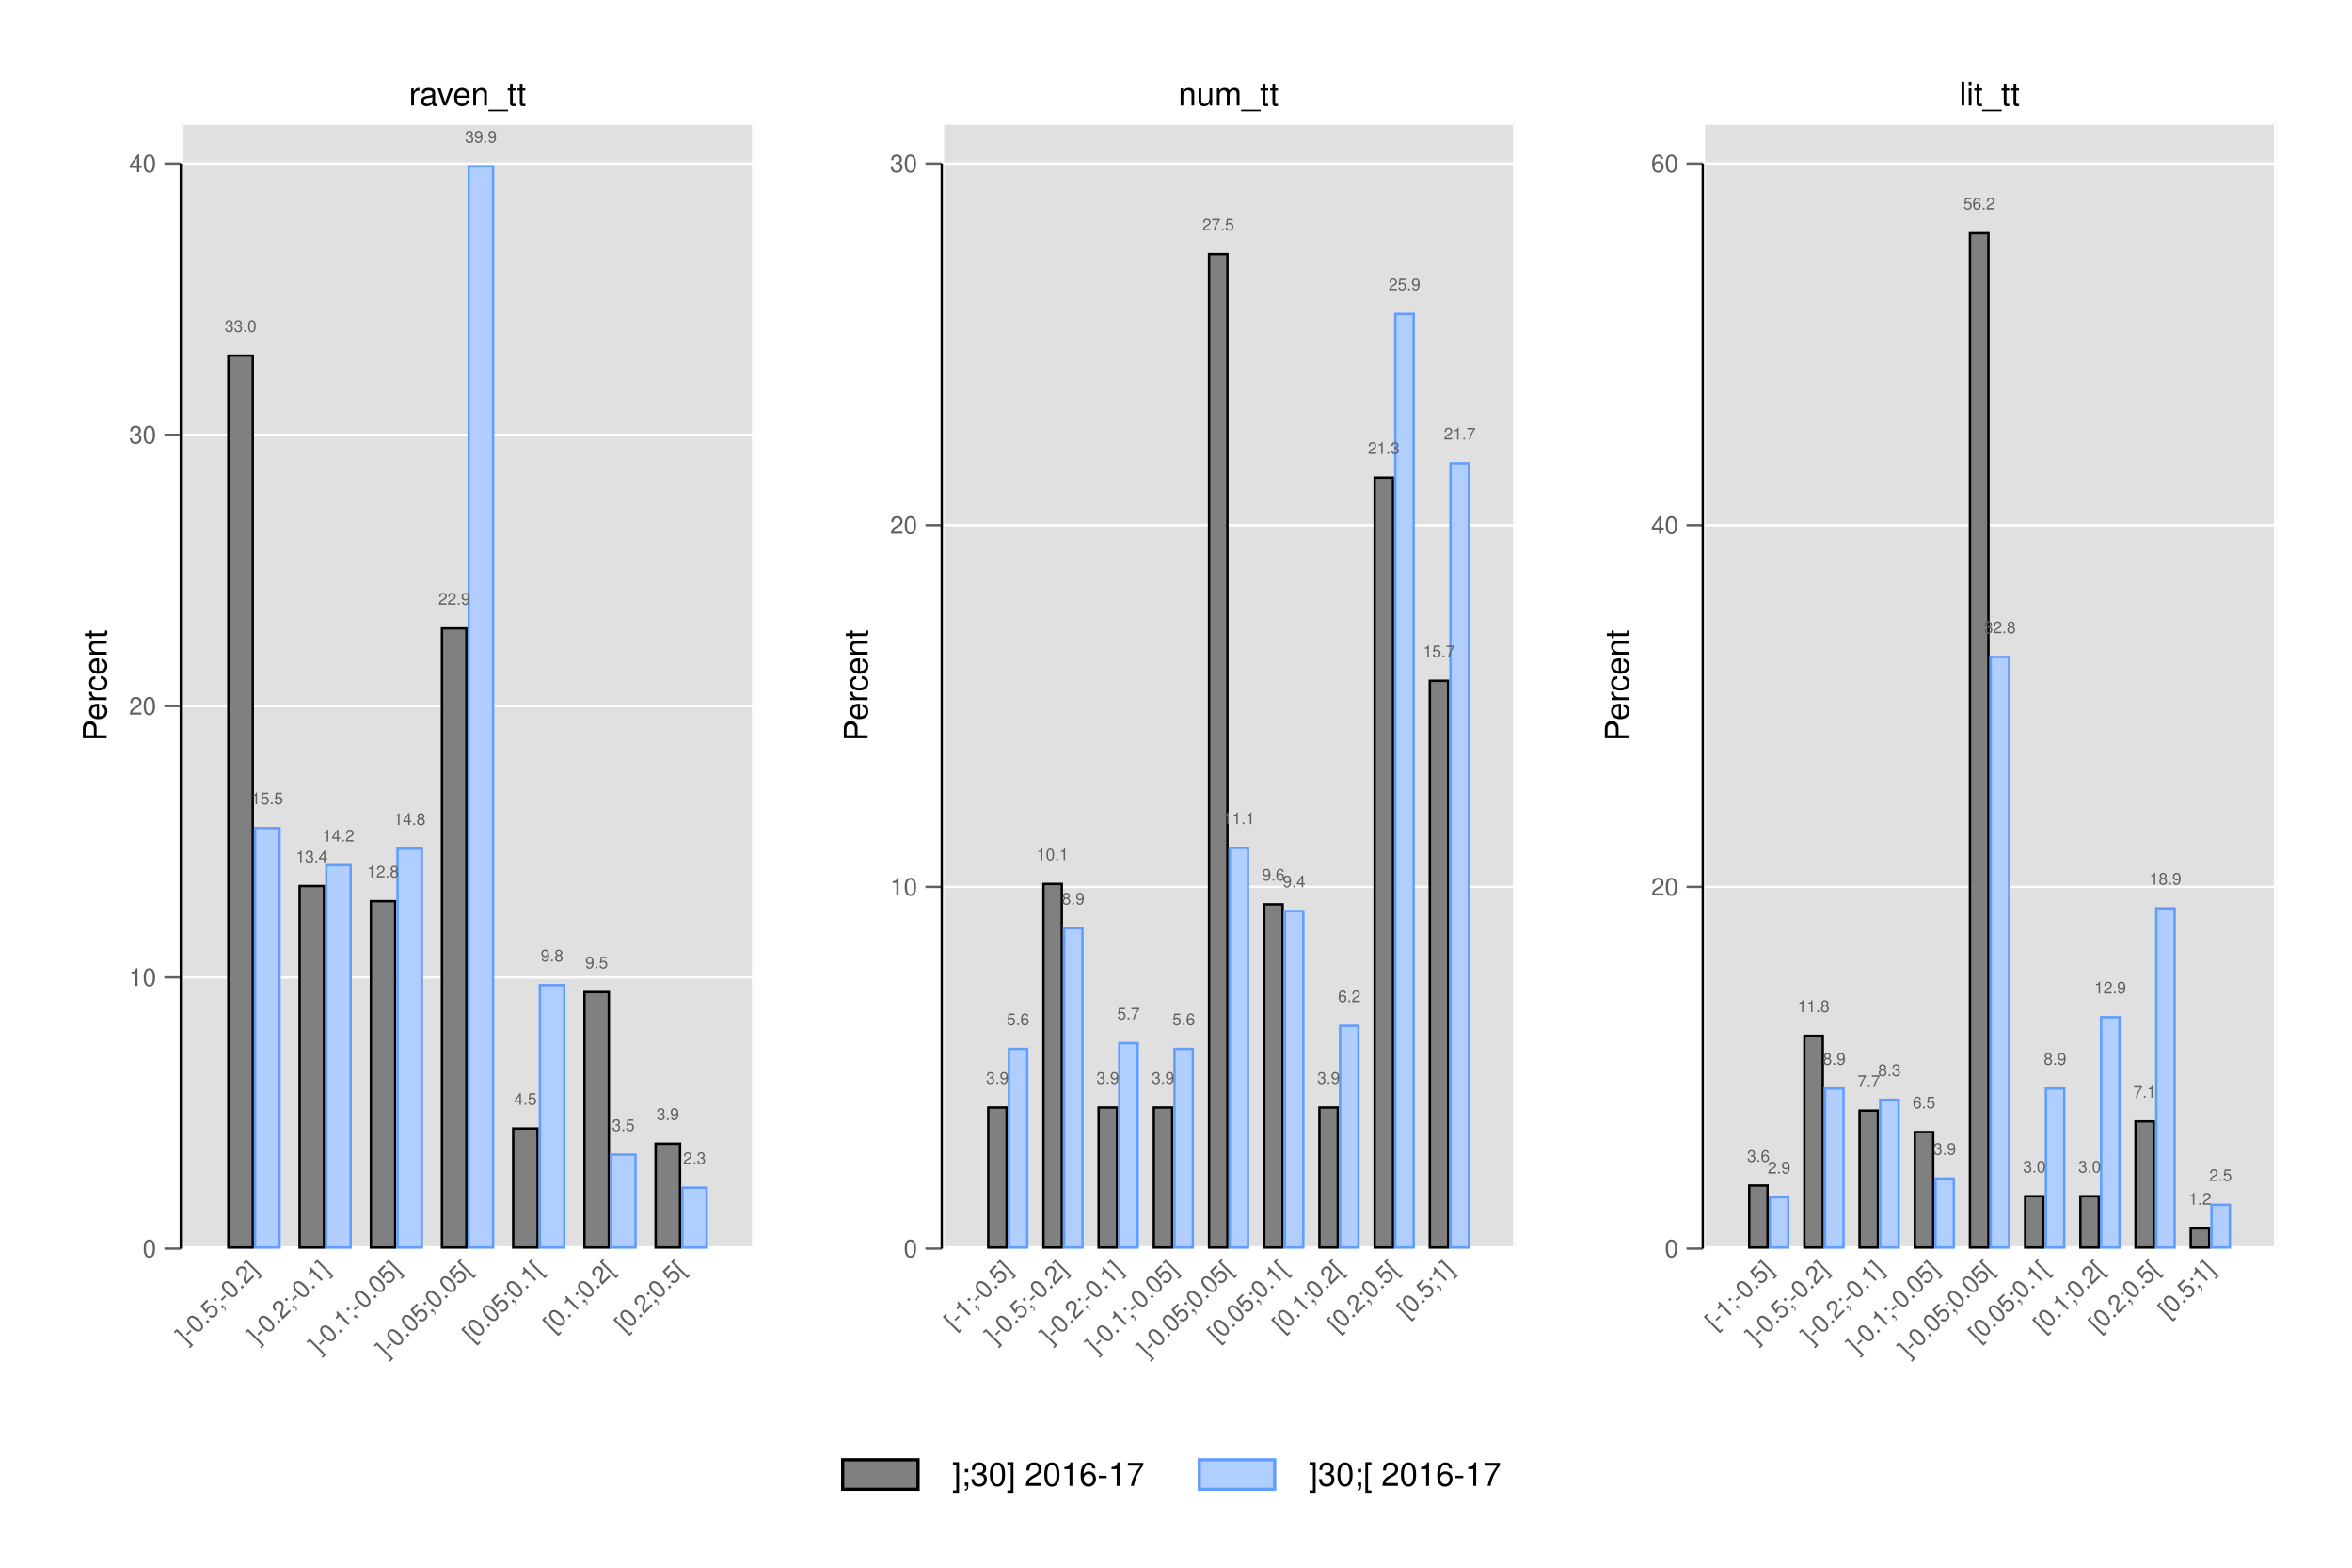
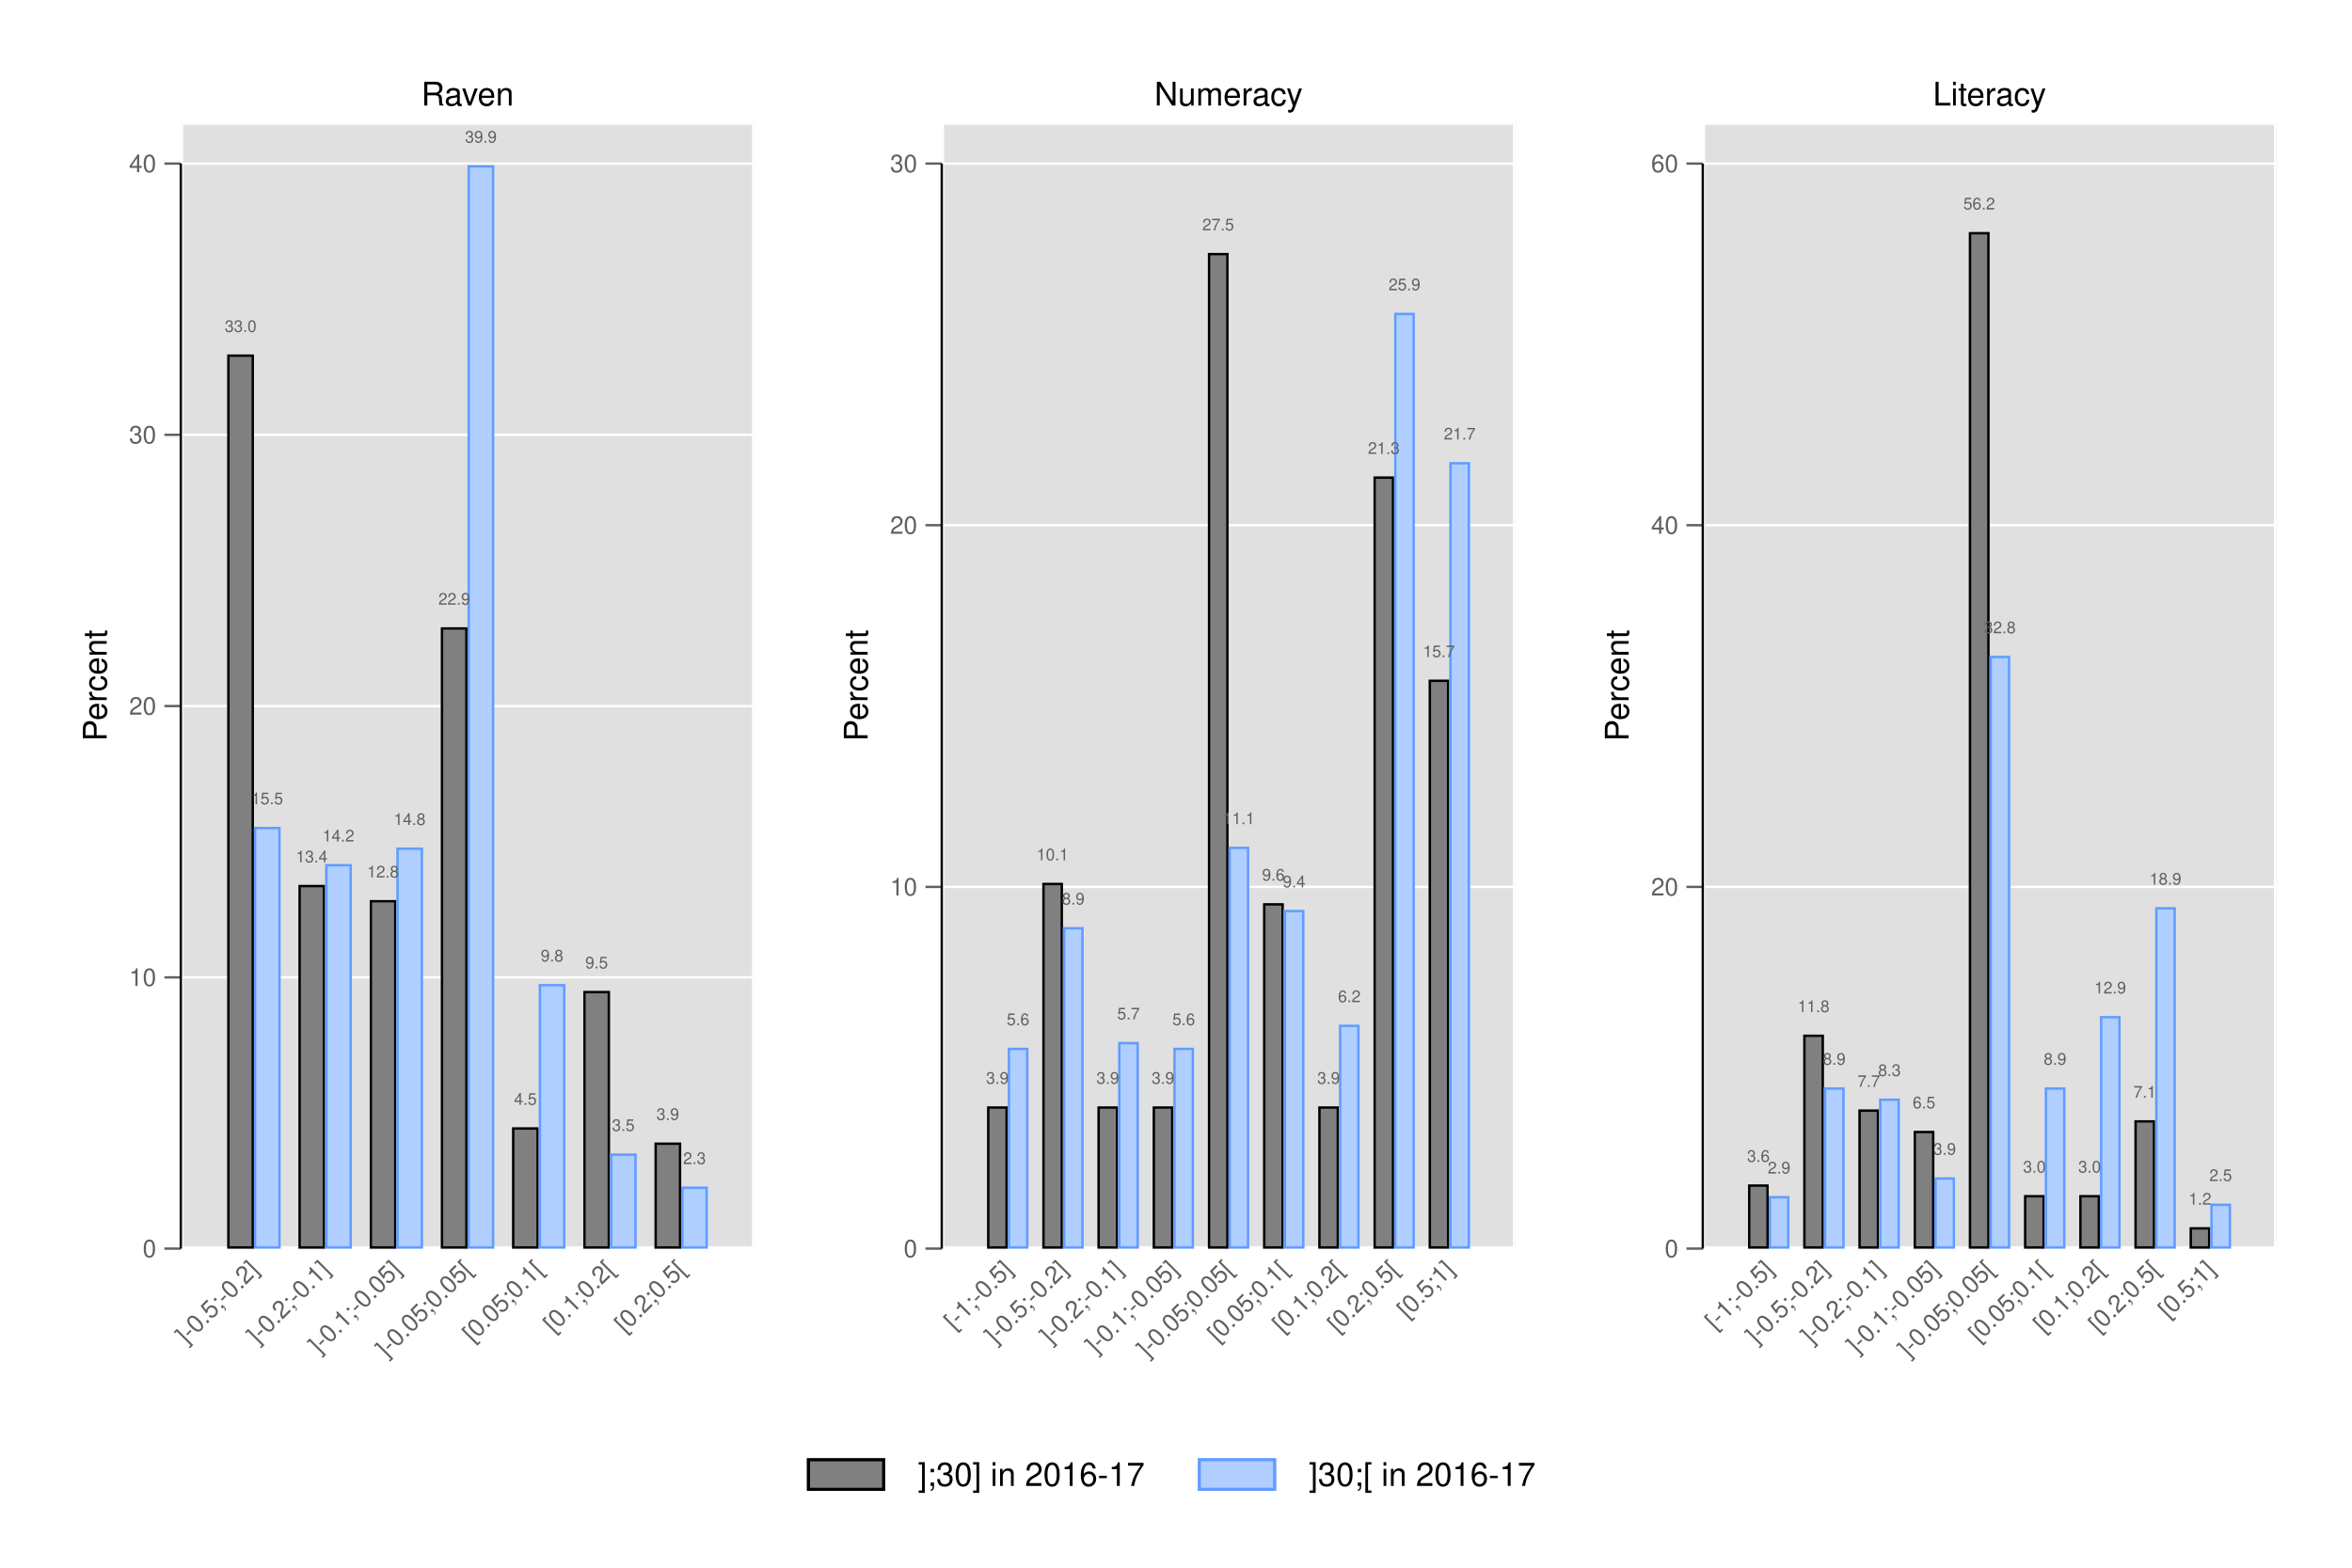
<svg xmlns="http://www.w3.org/2000/svg" version="1.1" width="6.00in" height="4.00in" viewBox="0 0 4320 2880">
  <rect x="0" y="0" width="4320" height="2880" style="fill:#FFFFFF;stroke:none" />
  <rect x="0.00" y="0.00" width="4320.00" height="2880.00" style="fill:#FFFFFF" />
  <rect x="2.88" y="2.88" width="4314.24" height="2874.24" style="fill:none;stroke:#FFFFFF;stroke-width:5.76" />
  <rect x="63.31" y="63.32" width="1397.79" height="2537.77" style="fill:#FFFFFF" />
  <rect x="65.47" y="65.48" width="1393.47" height="2533.45" style="fill:none;stroke:#FFFFFF;stroke-width:4.32" />
  <rect x="332.10" y="224.91" width="1053.41" height="2068.91" style="fill:#E0E0E0" />
  <rect x="334.26" y="227.07" width="1049.09" height="2064.59" style="fill:none;stroke:#FFFFFF;stroke-width:4.32" />
  <line x1="332.10" y1="2293.82" x2="1385.51" y2="2293.82" style="stroke:#FFFFFF;stroke-width:4.32" />
  <line x1="332.10" y1="1795.53" x2="1385.51" y2="1795.53" style="stroke:#FFFFFF;stroke-width:4.32" />
  <line x1="332.10" y1="1297.10" x2="1385.51" y2="1297.10" style="stroke:#FFFFFF;stroke-width:4.32" />
  <line x1="332.10" y1="798.81" x2="1385.51" y2="798.81" style="stroke:#FFFFFF;stroke-width:4.32" />
  <line x1="332.10" y1="300.51" x2="1385.51" y2="300.51" style="stroke:#FFFFFF;stroke-width:4.32" />
  <rect x="417.42" y="651.25" width="49.00" height="1642.57" style="fill:#808080" />
  <rect x="419.58" y="653.41" width="44.69" height="1638.25" style="fill:none;stroke:#000000;stroke-width:4.32" />
  <rect x="466.43" y="1519.04" width="49.00" height="774.78" style="fill:#B0CEFF" />
  <rect x="468.58" y="1521.20" width="44.69" height="770.46" style="fill:none;stroke:#619CFF;stroke-width:4.32" />
  <rect x="548.24" y="1625.70" width="49.00" height="668.13" style="fill:#808080" />
  <rect x="550.39" y="1627.86" width="44.69" height="663.81" style="fill:none;stroke:#000000;stroke-width:4.32" />
  <rect x="597.24" y="1587.35" width="49.00" height="706.47" style="fill:#B0CEFF" />
  <rect x="599.40" y="1589.51" width="44.69" height="702.15" style="fill:none;stroke:#619CFF;stroke-width:4.32" />
  <rect x="679.05" y="1653.51" width="49.00" height="640.32" style="fill:#808080" />
  <rect x="681.21" y="1655.67" width="44.69" height="636.00" style="fill:none;stroke:#000000;stroke-width:4.32" />
  <rect x="728.05" y="1556.98" width="48.87" height="736.84" style="fill:#B0CEFF" />
  <rect x="730.21" y="1559.14" width="44.55" height="732.52" style="fill:none;stroke:#619CFF;stroke-width:4.32" />
  <rect x="809.73" y="1152.38" width="49.00" height="1141.44" style="fill:#808080" />
  <rect x="811.89" y="1154.54" width="44.69" height="1137.12" style="fill:none;stroke:#000000;stroke-width:4.32" />
  <rect x="858.74" y="303.48" width="49.00" height="1990.34" style="fill:#B0CEFF" />
  <rect x="860.89" y="305.64" width="44.69" height="1986.02" style="fill:none;stroke:#619CFF;stroke-width:4.32" />
  <rect x="940.54" y="2071.07" width="49.00" height="222.75" style="fill:#808080" />
  <rect x="942.70" y="2073.23" width="44.69" height="218.43" style="fill:none;stroke:#000000;stroke-width:4.32" />
  <rect x="989.55" y="1807.68" width="49.01" height="486.14" style="fill:#B0CEFF" />
  <rect x="991.71" y="1809.84" width="44.69" height="481.82" style="fill:none;stroke:#619CFF;stroke-width:4.32" />
  <rect x="1071.36" y="1820.50" width="49.01" height="473.32" style="fill:#808080" />
  <rect x="1073.52" y="1822.66" width="44.69" height="469.00" style="fill:none;stroke:#000000;stroke-width:4.32" />
  <rect x="1120.37" y="2119.13" width="49.00" height="174.69" style="fill:#B0CEFF" />
  <rect x="1122.52" y="2121.29" width="44.69" height="170.37" style="fill:none;stroke:#619CFF;stroke-width:4.32" />
  <rect x="1202.18" y="2099.01" width="49.01" height="194.81" style="fill:#808080" />
  <rect x="1204.33" y="2101.17" width="44.69" height="190.49" style="fill:none;stroke:#000000;stroke-width:4.32" />
  <rect x="1251.18" y="2179.88" width="48.87" height="113.94" style="fill:#B0CEFF" />
  <rect x="1253.34" y="2182.04" width="44.55" height="109.62" style="fill:none;stroke:#619CFF;stroke-width:4.32" />
  <text x="441.99" y="609.80" style="font-family:'Helvetica';font-size:29.97px;fill:#606060" text-anchor="middle">33.0</text>
  <text x="490.86" y="1477.46" style="font-family:'Helvetica';font-size:29.97px;fill:#606060" text-anchor="middle">15.5</text>
  <text x="572.67" y="1584.24" style="font-family:'Helvetica';font-size:29.97px;fill:#606060" text-anchor="middle">13.4</text>
  <text x="621.67" y="1545.90" style="font-family:'Helvetica';font-size:29.97px;fill:#606060" text-anchor="middle">14.2</text>
  <text x="703.49" y="1612.05" style="font-family:'Helvetica';font-size:29.97px;fill:#606060" text-anchor="middle">12.8</text>
  <text x="752.49" y="1515.53" style="font-family:'Helvetica';font-size:29.97px;fill:#606060" text-anchor="middle">14.8</text>
  <text x="834.30" y="1110.93" style="font-family:'Helvetica';font-size:29.97px;fill:#606060" text-anchor="middle">22.9</text>
  <text x="883.30" y="262.03" style="font-family:'Helvetica';font-size:29.97px;fill:#606060" text-anchor="middle">39.9</text>
  <text x="965.12" y="2029.61" style="font-family:'Helvetica';font-size:29.97px;fill:#606060" text-anchor="middle">4.5</text>
  <text x="1013.99" y="1766.23" style="font-family:'Helvetica';font-size:29.97px;fill:#606060" text-anchor="middle">9.8</text>
  <text x="1095.80" y="1779.05" style="font-family:'Helvetica';font-size:29.97px;fill:#606060" text-anchor="middle">9.5</text>
  <text x="1144.80" y="2077.68" style="font-family:'Helvetica';font-size:29.97px;fill:#606060" text-anchor="middle">3.5</text>
  <text x="1226.61" y="2057.43" style="font-family:'Helvetica';font-size:29.97px;fill:#606060" text-anchor="middle">3.9</text>
  <text x="1275.62" y="2138.43" style="font-family:'Helvetica';font-size:29.97px;fill:#606060" text-anchor="middle">2.3</text>
  <line x1="332.10" y1="2293.82" x2="302.00" y2="2293.82" style="stroke:#606060;stroke-width:4.32" />
  <text x="287.01" y="2309.59" style="font-family:'Helvetica';font-size:44.95px;fill:#606060" text-anchor="end">0</text>
  <line x1="332.10" y1="1795.53" x2="302.00" y2="1795.53" style="stroke:#606060;stroke-width:4.32" />
  <text x="287.01" y="1811.30" style="font-family:'Helvetica';font-size:44.95px;fill:#606060" text-anchor="end">10</text>
  <line x1="332.10" y1="1297.10" x2="302.00" y2="1297.10" style="stroke:#606060;stroke-width:4.32" />
  <text x="287.01" y="1312.87" style="font-family:'Helvetica';font-size:44.95px;fill:#606060" text-anchor="end">20</text>
  <line x1="332.10" y1="798.81" x2="302.00" y2="798.81" style="stroke:#606060;stroke-width:4.32" />
  <text x="287.01" y="814.58" style="font-family:'Helvetica';font-size:44.95px;fill:#606060" text-anchor="end">30</text>
  <line x1="332.10" y1="300.51" x2="302.00" y2="300.51" style="stroke:#606060;stroke-width:4.32" />
  <text x="287.01" y="316.28" style="font-family:'Helvetica';font-size:44.95px;fill:#606060" text-anchor="end">40</text>
  <line x1="332.10" y1="2293.82" x2="332.10" y2="300.51" style="stroke:#000000;stroke-width:4.32" />
  <text x="195.93" y="1259.30" style="font-family:'Helvetica';font-size:59.94px;fill:#000000" transform="rotate(-90 195.93,1259.30)" text-anchor="middle">Percent</text>
  <text x="477.57" y="2334.94" style="font-family:'Helvetica';font-size:44.95px;fill:#606060" transform="rotate(-45 477.57,2334.94)" text-anchor="end">]-0.5;-0.2]</text>
  <text x="608.39" y="2334.94" style="font-family:'Helvetica';font-size:44.95px;fill:#606060" transform="rotate(-45 608.39,2334.94)" text-anchor="end">]-0.2;-0.1]</text>
  <text x="739.20" y="2334.94" style="font-family:'Helvetica';font-size:44.95px;fill:#606060" transform="rotate(-45 739.20,2334.94)" text-anchor="end">]-0.1;-0.05]</text>
  <text x="869.88" y="2334.94" style="font-family:'Helvetica';font-size:44.95px;fill:#606060" transform="rotate(-45 869.88,2334.94)" text-anchor="end">]-0.05;0.05[</text>
  <text x="1000.70" y="2334.94" style="font-family:'Helvetica';font-size:44.95px;fill:#606060" transform="rotate(-45 1000.70,2334.94)" text-anchor="end">[0.05;0.1[</text>
  <text x="1131.51" y="2334.94" style="font-family:'Helvetica';font-size:44.95px;fill:#606060" transform="rotate(-45 1131.51,2334.94)" text-anchor="end">[0.1;0.2[</text>
  <text x="1262.33" y="2334.94" style="font-family:'Helvetica';font-size:44.95px;fill:#606060" transform="rotate(-45 1262.33,2334.94)" text-anchor="end">[0.2;0.5[</text>
-   <text x="858.74" y="193.90" style="font-family:'Helvetica';font-size:59.94px;fill:#000000" text-anchor="middle">raven_tt</text>
+   <text x="858.74" y="193.90" style="font-family:'Helvetica';font-size:59.94px;fill:#000000" text-anchor="middle">Raven</text>
  <rect x="1461.11" y="63.32" width="1397.79" height="2537.77" style="fill:#FFFFFF" />
  <rect x="1463.26" y="65.48" width="1393.47" height="2533.45" style="fill:none;stroke:#FFFFFF;stroke-width:4.32" />
  <rect x="1729.76" y="224.91" width="1053.54" height="2068.91" style="fill:#E0E0E0" />
  <rect x="1731.91" y="227.07" width="1049.22" height="2064.59" style="fill:none;stroke:#FFFFFF;stroke-width:4.32" />
  <line x1="1729.76" y1="2293.82" x2="2783.30" y2="2293.82" style="stroke:#FFFFFF;stroke-width:4.32" />
  <line x1="1729.76" y1="1629.34" x2="2783.30" y2="1629.34" style="stroke:#FFFFFF;stroke-width:4.32" />
  <line x1="1729.76" y1="964.86" x2="2783.30" y2="964.86" style="stroke:#FFFFFF;stroke-width:4.32" />
  <line x1="1729.76" y1="300.51" x2="2783.30" y2="300.51" style="stroke:#FFFFFF;stroke-width:4.32" />
  <rect x="1813.05" y="2032.59" width="37.93" height="261.23" style="fill:#808080" />
  <rect x="1815.21" y="2034.75" width="33.62" height="256.91" style="fill:none;stroke:#000000;stroke-width:4.32" />
  <rect x="1850.98" y="1924.73" width="37.94" height="369.10" style="fill:#B0CEFF" />
  <rect x="1853.14" y="1926.89" width="33.62" height="364.78" style="fill:none;stroke:#619CFF;stroke-width:4.32" />
  <rect x="1914.43" y="1621.92" width="37.93" height="671.91" style="fill:#808080" />
  <rect x="1916.59" y="1624.08" width="33.62" height="667.59" style="fill:none;stroke:#000000;stroke-width:4.32" />
  <rect x="1952.37" y="1703.19" width="37.94" height="590.63" style="fill:#B0CEFF" />
  <rect x="1954.53" y="1705.35" width="33.62" height="586.31" style="fill:none;stroke:#619CFF;stroke-width:4.32" />
  <rect x="2015.82" y="2032.59" width="37.94" height="261.23" style="fill:#808080" />
  <rect x="2017.98" y="2034.75" width="33.62" height="256.91" style="fill:none;stroke:#000000;stroke-width:4.32" />
  <rect x="2053.76" y="1914.19" width="37.93" height="379.63" style="fill:#B0CEFF" />
  <rect x="2055.91" y="1916.35" width="33.62" height="375.31" style="fill:none;stroke:#619CFF;stroke-width:4.32" />
  <rect x="2117.20" y="2032.59" width="37.93" height="261.23" style="fill:#808080" />
  <rect x="2119.36" y="2034.75" width="33.62" height="256.91" style="fill:none;stroke:#000000;stroke-width:4.32" />
  <rect x="2155.14" y="1924.73" width="37.93" height="369.10" style="fill:#B0CEFF" />
  <rect x="2157.30" y="1926.89" width="33.62" height="364.78" style="fill:none;stroke:#619CFF;stroke-width:4.32" />
  <rect x="2218.59" y="464.68" width="37.93" height="1829.14" style="fill:#808080" />
  <rect x="2220.75" y="466.84" width="33.62" height="1824.82" style="fill:none;stroke:#000000;stroke-width:4.32" />
  <rect x="2256.53" y="1555.49" width="37.93" height="738.33" style="fill:#B0CEFF" />
  <rect x="2258.68" y="1557.65" width="33.62" height="734.01" style="fill:none;stroke:#619CFF;stroke-width:4.32" />
  <rect x="2319.97" y="1659.31" width="37.93" height="634.51" style="fill:#808080" />
  <rect x="2322.13" y="1661.47" width="33.62" height="630.19" style="fill:none;stroke:#000000;stroke-width:4.32" />
  <rect x="2357.91" y="1671.60" width="37.93" height="622.22" style="fill:#B0CEFF" />
  <rect x="2360.07" y="1673.76" width="33.62" height="617.90" style="fill:none;stroke:#619CFF;stroke-width:4.32" />
  <rect x="2421.36" y="2032.59" width="37.93" height="261.23" style="fill:#808080" />
  <rect x="2423.52" y="2034.75" width="33.62" height="256.91" style="fill:none;stroke:#000000;stroke-width:4.32" />
  <rect x="2459.30" y="1882.47" width="37.93" height="411.35" style="fill:#B0CEFF" />
  <rect x="2461.45" y="1884.63" width="33.62" height="407.03" style="fill:none;stroke:#619CFF;stroke-width:4.32" />
  <rect x="2522.74" y="875.35" width="37.93" height="1418.47" style="fill:#808080" />
  <rect x="2524.90" y="877.51" width="33.62" height="1414.15" style="fill:none;stroke:#000000;stroke-width:4.32" />
  <rect x="2560.68" y="574.70" width="37.93" height="1719.12" style="fill:#B0CEFF" />
  <rect x="2562.84" y="576.86" width="33.62" height="1714.80" style="fill:none;stroke:#619CFF;stroke-width:4.32" />
  <rect x="2624.13" y="1248.63" width="37.93" height="1045.19" style="fill:#808080" />
  <rect x="2626.29" y="1250.79" width="33.62" height="1040.87" style="fill:none;stroke:#000000;stroke-width:4.32" />
  <rect x="2662.07" y="848.89" width="37.93" height="1444.93" style="fill:#B0CEFF" />
  <rect x="2664.22" y="851.05" width="33.62" height="1440.61" style="fill:none;stroke:#619CFF;stroke-width:4.32" />
  <text x="1831.95" y="1991.00" style="font-family:'Helvetica';font-size:29.97px;fill:#606060" text-anchor="middle">3.9</text>
  <text x="1869.89" y="1883.27" style="font-family:'Helvetica';font-size:29.97px;fill:#606060" text-anchor="middle">5.6</text>
  <text x="1933.34" y="1580.46" style="font-family:'Helvetica';font-size:29.97px;fill:#606060" text-anchor="middle">10.1</text>
  <text x="1971.27" y="1661.73" style="font-family:'Helvetica';font-size:29.97px;fill:#606060" text-anchor="middle">8.9</text>
  <text x="2034.72" y="1991.00" style="font-family:'Helvetica';font-size:29.97px;fill:#606060" text-anchor="middle">3.9</text>
  <text x="2072.79" y="1872.74" style="font-family:'Helvetica';font-size:29.97px;fill:#606060" text-anchor="middle">5.7</text>
  <text x="2136.11" y="1991.00" style="font-family:'Helvetica';font-size:29.97px;fill:#606060" text-anchor="middle">3.9</text>
  <text x="2174.18" y="1883.27" style="font-family:'Helvetica';font-size:29.97px;fill:#606060" text-anchor="middle">5.6</text>
  <text x="2237.49" y="423.22" style="font-family:'Helvetica';font-size:29.97px;fill:#606060" text-anchor="middle">27.5</text>
  <text x="2275.56" y="1514.04" style="font-family:'Helvetica';font-size:29.97px;fill:#606060" text-anchor="middle">11.1</text>
  <text x="2338.88" y="1617.72" style="font-family:'Helvetica';font-size:29.97px;fill:#606060" text-anchor="middle">9.6</text>
  <text x="2376.95" y="1630.14" style="font-family:'Helvetica';font-size:29.97px;fill:#606060" text-anchor="middle">9.4</text>
  <text x="2440.26" y="1991.00" style="font-family:'Helvetica';font-size:29.97px;fill:#606060" text-anchor="middle">3.9</text>
  <text x="2478.33" y="1841.02" style="font-family:'Helvetica';font-size:29.97px;fill:#606060" text-anchor="middle">6.2</text>
  <text x="2541.65" y="833.90" style="font-family:'Helvetica';font-size:29.97px;fill:#606060" text-anchor="middle">21.3</text>
  <text x="2579.72" y="533.25" style="font-family:'Helvetica';font-size:29.97px;fill:#606060" text-anchor="middle">25.9</text>
  <text x="2643.03" y="1207.18" style="font-family:'Helvetica';font-size:29.97px;fill:#606060" text-anchor="middle">15.7</text>
  <text x="2681.10" y="807.44" style="font-family:'Helvetica';font-size:29.97px;fill:#606060" text-anchor="middle">21.7</text>
  <line x1="1729.76" y1="2293.82" x2="1699.79" y2="2293.82" style="stroke:#606060;stroke-width:4.32" />
  <text x="1684.80" y="2309.59" style="font-family:'Helvetica';font-size:44.95px;fill:#606060" text-anchor="end">0</text>
  <line x1="1729.76" y1="1629.34" x2="1699.79" y2="1629.34" style="stroke:#606060;stroke-width:4.32" />
  <text x="1684.80" y="1645.11" style="font-family:'Helvetica';font-size:44.95px;fill:#606060" text-anchor="end">10</text>
  <line x1="1729.76" y1="964.86" x2="1699.79" y2="964.86" style="stroke:#606060;stroke-width:4.32" />
  <text x="1684.80" y="980.63" style="font-family:'Helvetica';font-size:44.95px;fill:#606060" text-anchor="end">20</text>
  <line x1="1729.76" y1="300.51" x2="1699.79" y2="300.51" style="stroke:#606060;stroke-width:4.32" />
  <text x="1684.80" y="316.28" style="font-family:'Helvetica';font-size:44.95px;fill:#606060" text-anchor="end">30</text>
  <line x1="1729.76" y1="2293.82" x2="1729.76" y2="300.51" style="stroke:#000000;stroke-width:4.32" />
  <text x="1593.58" y="1259.30" style="font-family:'Helvetica';font-size:59.94px;fill:#000000" transform="rotate(-90 1593.58,1259.30)" text-anchor="middle">Percent</text>
  <text x="1862.13" y="2334.94" style="font-family:'Helvetica';font-size:44.95px;fill:#606060" transform="rotate(-45 1862.13,2334.94)" text-anchor="end">[-1;-0.5]</text>
  <text x="1963.52" y="2334.94" style="font-family:'Helvetica';font-size:44.95px;fill:#606060" transform="rotate(-45 1963.52,2334.94)" text-anchor="end">]-0.5;-0.2]</text>
  <text x="2064.90" y="2334.94" style="font-family:'Helvetica';font-size:44.95px;fill:#606060" transform="rotate(-45 2064.90,2334.94)" text-anchor="end">]-0.2;-0.1]</text>
  <text x="2166.29" y="2334.94" style="font-family:'Helvetica';font-size:44.95px;fill:#606060" transform="rotate(-45 2166.29,2334.94)" text-anchor="end">]-0.1;-0.05]</text>
  <text x="2267.67" y="2334.94" style="font-family:'Helvetica';font-size:44.95px;fill:#606060" transform="rotate(-45 2267.67,2334.94)" text-anchor="end">]-0.05;0.05[</text>
  <text x="2369.06" y="2334.94" style="font-family:'Helvetica';font-size:44.95px;fill:#606060" transform="rotate(-45 2369.06,2334.94)" text-anchor="end">[0.05;0.1[</text>
  <text x="2470.44" y="2334.94" style="font-family:'Helvetica';font-size:44.95px;fill:#606060" transform="rotate(-45 2470.44,2334.94)" text-anchor="end">[0.1;0.2[</text>
  <text x="2571.83" y="2334.94" style="font-family:'Helvetica';font-size:44.95px;fill:#606060" transform="rotate(-45 2571.83,2334.94)" text-anchor="end">[0.2;0.5[</text>
  <text x="2673.21" y="2334.94" style="font-family:'Helvetica';font-size:44.95px;fill:#606060" transform="rotate(-45 2673.21,2334.94)" text-anchor="end">[0.5;1]</text>
-   <text x="2256.53" y="193.90" style="font-family:'Helvetica';font-size:59.94px;fill:#000000" text-anchor="middle">num_tt</text>
+   <text x="2256.53" y="193.90" style="font-family:'Helvetica';font-size:59.94px;fill:#000000" text-anchor="middle">Numeracy</text>
  <rect x="2858.90" y="63.32" width="1397.66" height="2537.77" style="fill:#FFFFFF" />
  <rect x="2861.05" y="65.48" width="1393.34" height="2533.45" style="fill:none;stroke:#FFFFFF;stroke-width:4.32" />
  <rect x="3127.55" y="224.91" width="1053.40" height="2068.91" style="fill:#E0E0E0" />
  <rect x="3129.70" y="227.07" width="1049.09" height="2064.59" style="fill:none;stroke:#FFFFFF;stroke-width:4.32" />
  <line x1="3127.55" y1="2293.82" x2="4180.95" y2="2293.82" style="stroke:#FFFFFF;stroke-width:4.32" />
  <line x1="3127.55" y1="1629.34" x2="4180.95" y2="1629.34" style="stroke:#FFFFFF;stroke-width:4.32" />
  <line x1="3127.55" y1="964.86" x2="4180.95" y2="964.86" style="stroke:#FFFFFF;stroke-width:4.32" />
  <line x1="3127.55" y1="300.51" x2="4180.95" y2="300.51" style="stroke:#FFFFFF;stroke-width:4.32" />
  <rect x="3210.70" y="2175.96" width="37.93" height="117.86" style="fill:#808080" />
  <rect x="3212.86" y="2178.12" width="33.62" height="113.54" style="fill:none;stroke:#000000;stroke-width:4.32" />
  <rect x="3248.64" y="2197.29" width="38.07" height="96.53" style="fill:#B0CEFF" />
  <rect x="3250.80" y="2199.45" width="33.75" height="92.21" style="fill:none;stroke:#619CFF;stroke-width:4.32" />
  <rect x="3312.09" y="1900.69" width="37.93" height="393.13" style="fill:#808080" />
  <rect x="3314.25" y="1902.85" width="33.62" height="388.81" style="fill:none;stroke:#000000;stroke-width:4.32" />
  <rect x="3350.03" y="1997.49" width="38.07" height="296.33" style="fill:#B0CEFF" />
  <rect x="3352.18" y="1999.65" width="33.75" height="292.01" style="fill:none;stroke:#619CFF;stroke-width:4.32" />
  <rect x="3413.47" y="2038.26" width="37.93" height="255.56" style="fill:#808080" />
  <rect x="3415.63" y="2040.42" width="33.62" height="251.24" style="fill:none;stroke:#000000;stroke-width:4.32" />
  <rect x="3451.41" y="2018.15" width="38.07" height="275.67" style="fill:#B0CEFF" />
  <rect x="3453.57" y="2020.31" width="33.75" height="271.35" style="fill:none;stroke:#619CFF;stroke-width:4.32" />
  <rect x="3514.86" y="2077.55" width="38.07" height="216.27" style="fill:#808080" />
  <rect x="3517.02" y="2079.71" width="33.75" height="211.95" style="fill:none;stroke:#000000;stroke-width:4.32" />
  <rect x="3552.93" y="2162.87" width="37.93" height="130.95" style="fill:#B0CEFF" />
  <rect x="3555.09" y="2165.03" width="33.62" height="126.63" style="fill:none;stroke:#619CFF;stroke-width:4.32" />
  <rect x="3616.24" y="426.34" width="38.07" height="1867.48" style="fill:#808080" />
  <rect x="3618.40" y="428.50" width="33.75" height="1863.16" style="fill:none;stroke:#000000;stroke-width:4.32" />
  <rect x="3654.32" y="1204.76" width="37.93" height="1089.06" style="fill:#B0CEFF" />
  <rect x="3656.47" y="1206.92" width="33.62" height="1084.74" style="fill:none;stroke:#619CFF;stroke-width:4.32" />
  <rect x="3717.63" y="2195.54" width="38.07" height="98.28" style="fill:#808080" />
  <rect x="3719.79" y="2197.70" width="33.75" height="93.96" style="fill:none;stroke:#000000;stroke-width:4.32" />
  <rect x="3755.70" y="1997.49" width="37.94" height="296.33" style="fill:#B0CEFF" />
  <rect x="3757.86" y="1999.65" width="33.62" height="292.01" style="fill:none;stroke:#619CFF;stroke-width:4.32" />
  <rect x="3819.01" y="2195.54" width="38.07" height="98.28" style="fill:#808080" />
  <rect x="3821.17" y="2197.70" width="33.75" height="93.96" style="fill:none;stroke:#000000;stroke-width:4.32" />
  <rect x="3857.09" y="1866.54" width="37.93" height="427.28" style="fill:#B0CEFF" />
  <rect x="3859.24" y="1868.70" width="33.62" height="422.96" style="fill:none;stroke:#619CFF;stroke-width:4.32" />
  <rect x="3920.40" y="2057.97" width="38.07" height="235.85" style="fill:#808080" />
  <rect x="3922.56" y="2060.13" width="33.75" height="231.53" style="fill:none;stroke:#000000;stroke-width:4.32" />
  <rect x="3958.47" y="1666.60" width="37.94" height="627.22" style="fill:#B0CEFF" />
  <rect x="3960.63" y="1668.76" width="33.62" height="622.90" style="fill:none;stroke:#619CFF;stroke-width:4.32" />
  <rect x="4021.78" y="2254.54" width="38.07" height="39.29" style="fill:#808080" />
  <rect x="4023.94" y="2256.70" width="33.75" height="34.97" style="fill:none;stroke:#000000;stroke-width:4.32" />
  <rect x="4059.86" y="2211.20" width="37.93" height="82.62" style="fill:#B0CEFF" />
  <rect x="4062.01" y="2213.36" width="33.62" height="78.30" style="fill:none;stroke:#619CFF;stroke-width:4.32" />
  <text x="3229.74" y="2134.38" style="font-family:'Helvetica';font-size:29.97px;fill:#606060" text-anchor="middle">3.6</text>
  <text x="3267.68" y="2155.84" style="font-family:'Helvetica';font-size:29.97px;fill:#606060" text-anchor="middle">2.9</text>
  <text x="3331.13" y="1859.24" style="font-family:'Helvetica';font-size:29.97px;fill:#606060" text-anchor="middle">11.8</text>
  <text x="3369.06" y="1956.04" style="font-family:'Helvetica';font-size:29.97px;fill:#606060" text-anchor="middle">8.9</text>
  <text x="3432.51" y="1996.81" style="font-family:'Helvetica';font-size:29.97px;fill:#606060" text-anchor="middle">7.7</text>
  <text x="3470.45" y="1976.69" style="font-family:'Helvetica';font-size:29.97px;fill:#606060" text-anchor="middle">8.3</text>
  <text x="3533.90" y="2036.10" style="font-family:'Helvetica';font-size:29.97px;fill:#606060" text-anchor="middle">6.5</text>
  <text x="3571.83" y="2121.42" style="font-family:'Helvetica';font-size:29.97px;fill:#606060" text-anchor="middle">3.9</text>
  <text x="3635.28" y="384.75" style="font-family:'Helvetica';font-size:29.97px;fill:#606060" text-anchor="middle">56.2</text>
  <text x="3673.22" y="1163.31" style="font-family:'Helvetica';font-size:29.97px;fill:#606060" text-anchor="middle">32.8</text>
  <text x="3736.67" y="2154.09" style="font-family:'Helvetica';font-size:29.97px;fill:#606060" text-anchor="middle">3.0</text>
  <text x="3774.60" y="1956.04" style="font-family:'Helvetica';font-size:29.97px;fill:#606060" text-anchor="middle">8.9</text>
  <text x="3838.05" y="2154.09" style="font-family:'Helvetica';font-size:29.97px;fill:#606060" text-anchor="middle">3.0</text>
  <text x="3875.99" y="1825.09" style="font-family:'Helvetica';font-size:29.97px;fill:#606060" text-anchor="middle">12.9</text>
  <text x="3939.43" y="2016.52" style="font-family:'Helvetica';font-size:29.97px;fill:#606060" text-anchor="middle">7.1</text>
  <text x="3977.37" y="1625.15" style="font-family:'Helvetica';font-size:29.97px;fill:#606060" text-anchor="middle">18.9</text>
  <text x="4040.82" y="2213.08" style="font-family:'Helvetica';font-size:29.97px;fill:#606060" text-anchor="middle">1.2</text>
  <text x="4078.76" y="2169.61" style="font-family:'Helvetica';font-size:29.97px;fill:#606060" text-anchor="middle">2.5</text>
  <line x1="3127.55" y1="2293.82" x2="3097.57" y2="2293.82" style="stroke:#606060;stroke-width:4.32" />
  <text x="3082.59" y="2309.59" style="font-family:'Helvetica';font-size:44.95px;fill:#606060" text-anchor="end">0</text>
  <line x1="3127.55" y1="1629.34" x2="3097.57" y2="1629.34" style="stroke:#606060;stroke-width:4.32" />
  <text x="3082.59" y="1645.11" style="font-family:'Helvetica';font-size:44.95px;fill:#606060" text-anchor="end">20</text>
  <line x1="3127.55" y1="964.86" x2="3097.57" y2="964.86" style="stroke:#606060;stroke-width:4.32" />
  <text x="3082.59" y="980.63" style="font-family:'Helvetica';font-size:44.95px;fill:#606060" text-anchor="end">40</text>
  <line x1="3127.55" y1="300.51" x2="3097.57" y2="300.51" style="stroke:#606060;stroke-width:4.32" />
  <text x="3082.59" y="316.28" style="font-family:'Helvetica';font-size:44.95px;fill:#606060" text-anchor="end">60</text>
  <line x1="3127.55" y1="2293.82" x2="3127.55" y2="300.51" style="stroke:#000000;stroke-width:4.32" />
  <text x="2991.37" y="1259.30" style="font-family:'Helvetica';font-size:59.94px;fill:#000000" transform="rotate(-90 2991.37,1259.30)" text-anchor="middle">Percent</text>
  <text x="3259.79" y="2334.94" style="font-family:'Helvetica';font-size:44.95px;fill:#606060" transform="rotate(-45 3259.79,2334.94)" text-anchor="end">[-1;-0.5]</text>
  <text x="3361.17" y="2334.94" style="font-family:'Helvetica';font-size:44.95px;fill:#606060" transform="rotate(-45 3361.17,2334.94)" text-anchor="end">]-0.5;-0.2]</text>
  <text x="3462.56" y="2334.94" style="font-family:'Helvetica';font-size:44.95px;fill:#606060" transform="rotate(-45 3462.56,2334.94)" text-anchor="end">]-0.2;-0.1]</text>
  <text x="3564.08" y="2334.94" style="font-family:'Helvetica';font-size:44.95px;fill:#606060" transform="rotate(-45 3564.08,2334.94)" text-anchor="end">]-0.1;-0.05]</text>
  <text x="3665.46" y="2334.94" style="font-family:'Helvetica';font-size:44.95px;fill:#606060" transform="rotate(-45 3665.46,2334.94)" text-anchor="end">]-0.05;0.05[</text>
  <text x="3766.85" y="2334.94" style="font-family:'Helvetica';font-size:44.95px;fill:#606060" transform="rotate(-45 3766.85,2334.94)" text-anchor="end">[0.05;0.1[</text>
  <text x="3868.23" y="2334.94" style="font-family:'Helvetica';font-size:44.95px;fill:#606060" transform="rotate(-45 3868.23,2334.94)" text-anchor="end">[0.1;0.2[</text>
  <text x="3969.62" y="2334.94" style="font-family:'Helvetica';font-size:44.95px;fill:#606060" transform="rotate(-45 3969.62,2334.94)" text-anchor="end">[0.2;0.5[</text>
  <text x="4071.00" y="2334.94" style="font-family:'Helvetica';font-size:44.95px;fill:#606060" transform="rotate(-45 4071.00,2334.94)" text-anchor="end">[0.5;1]</text>
-   <text x="3654.32" y="193.90" style="font-family:'Helvetica';font-size:59.94px;fill:#000000" text-anchor="middle">lit_tt</text>
-   <rect x="1501.74" y="2635.65" width="1316.39" height="146.48" style="fill:#FFFFFF" />
-   <rect x="1504.62" y="2638.53" width="1310.63" height="140.72" style="fill:none;stroke:#FFFFFF;stroke-width:5.76" />
-   <rect x="1544.94" y="2678.85" width="144.04" height="60.08" style="fill:#808080" />
-   <rect x="1547.82" y="2681.73" width="138.29" height="54.32" style="fill:none;stroke:#000000;stroke-width:5.76" />
+   <text x="3654.32" y="193.90" style="font-family:'Helvetica';font-size:59.94px;fill:#000000" text-anchor="middle">Literacy</text>
+   <rect x="1438.83" y="2635.65" width="1442.34" height="146.48" style="fill:#FFFFFF" />
+   <rect x="1441.71" y="2638.53" width="1436.58" height="140.72" style="fill:none;stroke:#FFFFFF;stroke-width:5.76" />
+   <rect x="1482.03" y="2678.85" width="143.91" height="60.08" style="fill:#808080" />
+   <rect x="1484.91" y="2681.73" width="138.15" height="54.32" style="fill:none;stroke:#000000;stroke-width:5.76" />
  <rect x="2199.96" y="2678.85" width="144.05" height="60.08" style="fill:#B0CEFF" />
  <rect x="2202.84" y="2681.73" width="138.29" height="54.32" style="fill:none;stroke:#619CFF;stroke-width:5.76" />
-   <text x="1748.93" y="2729.83" style="font-family:'Helvetica';font-size:59.94px;fill:#000000">];30] 2016-17</text>
-   <text x="2403.95" y="2729.83" style="font-family:'Helvetica';font-size:59.94px;fill:#000000">]30;[ 2016-17</text>
+   <text x="1686.02" y="2729.83" style="font-family:'Helvetica';font-size:59.94px;fill:#000000">];30] in 2016-17</text>
+   <text x="2403.95" y="2729.83" style="font-family:'Helvetica';font-size:59.94px;fill:#000000">]30;[ in 2016-17</text>
</svg>
